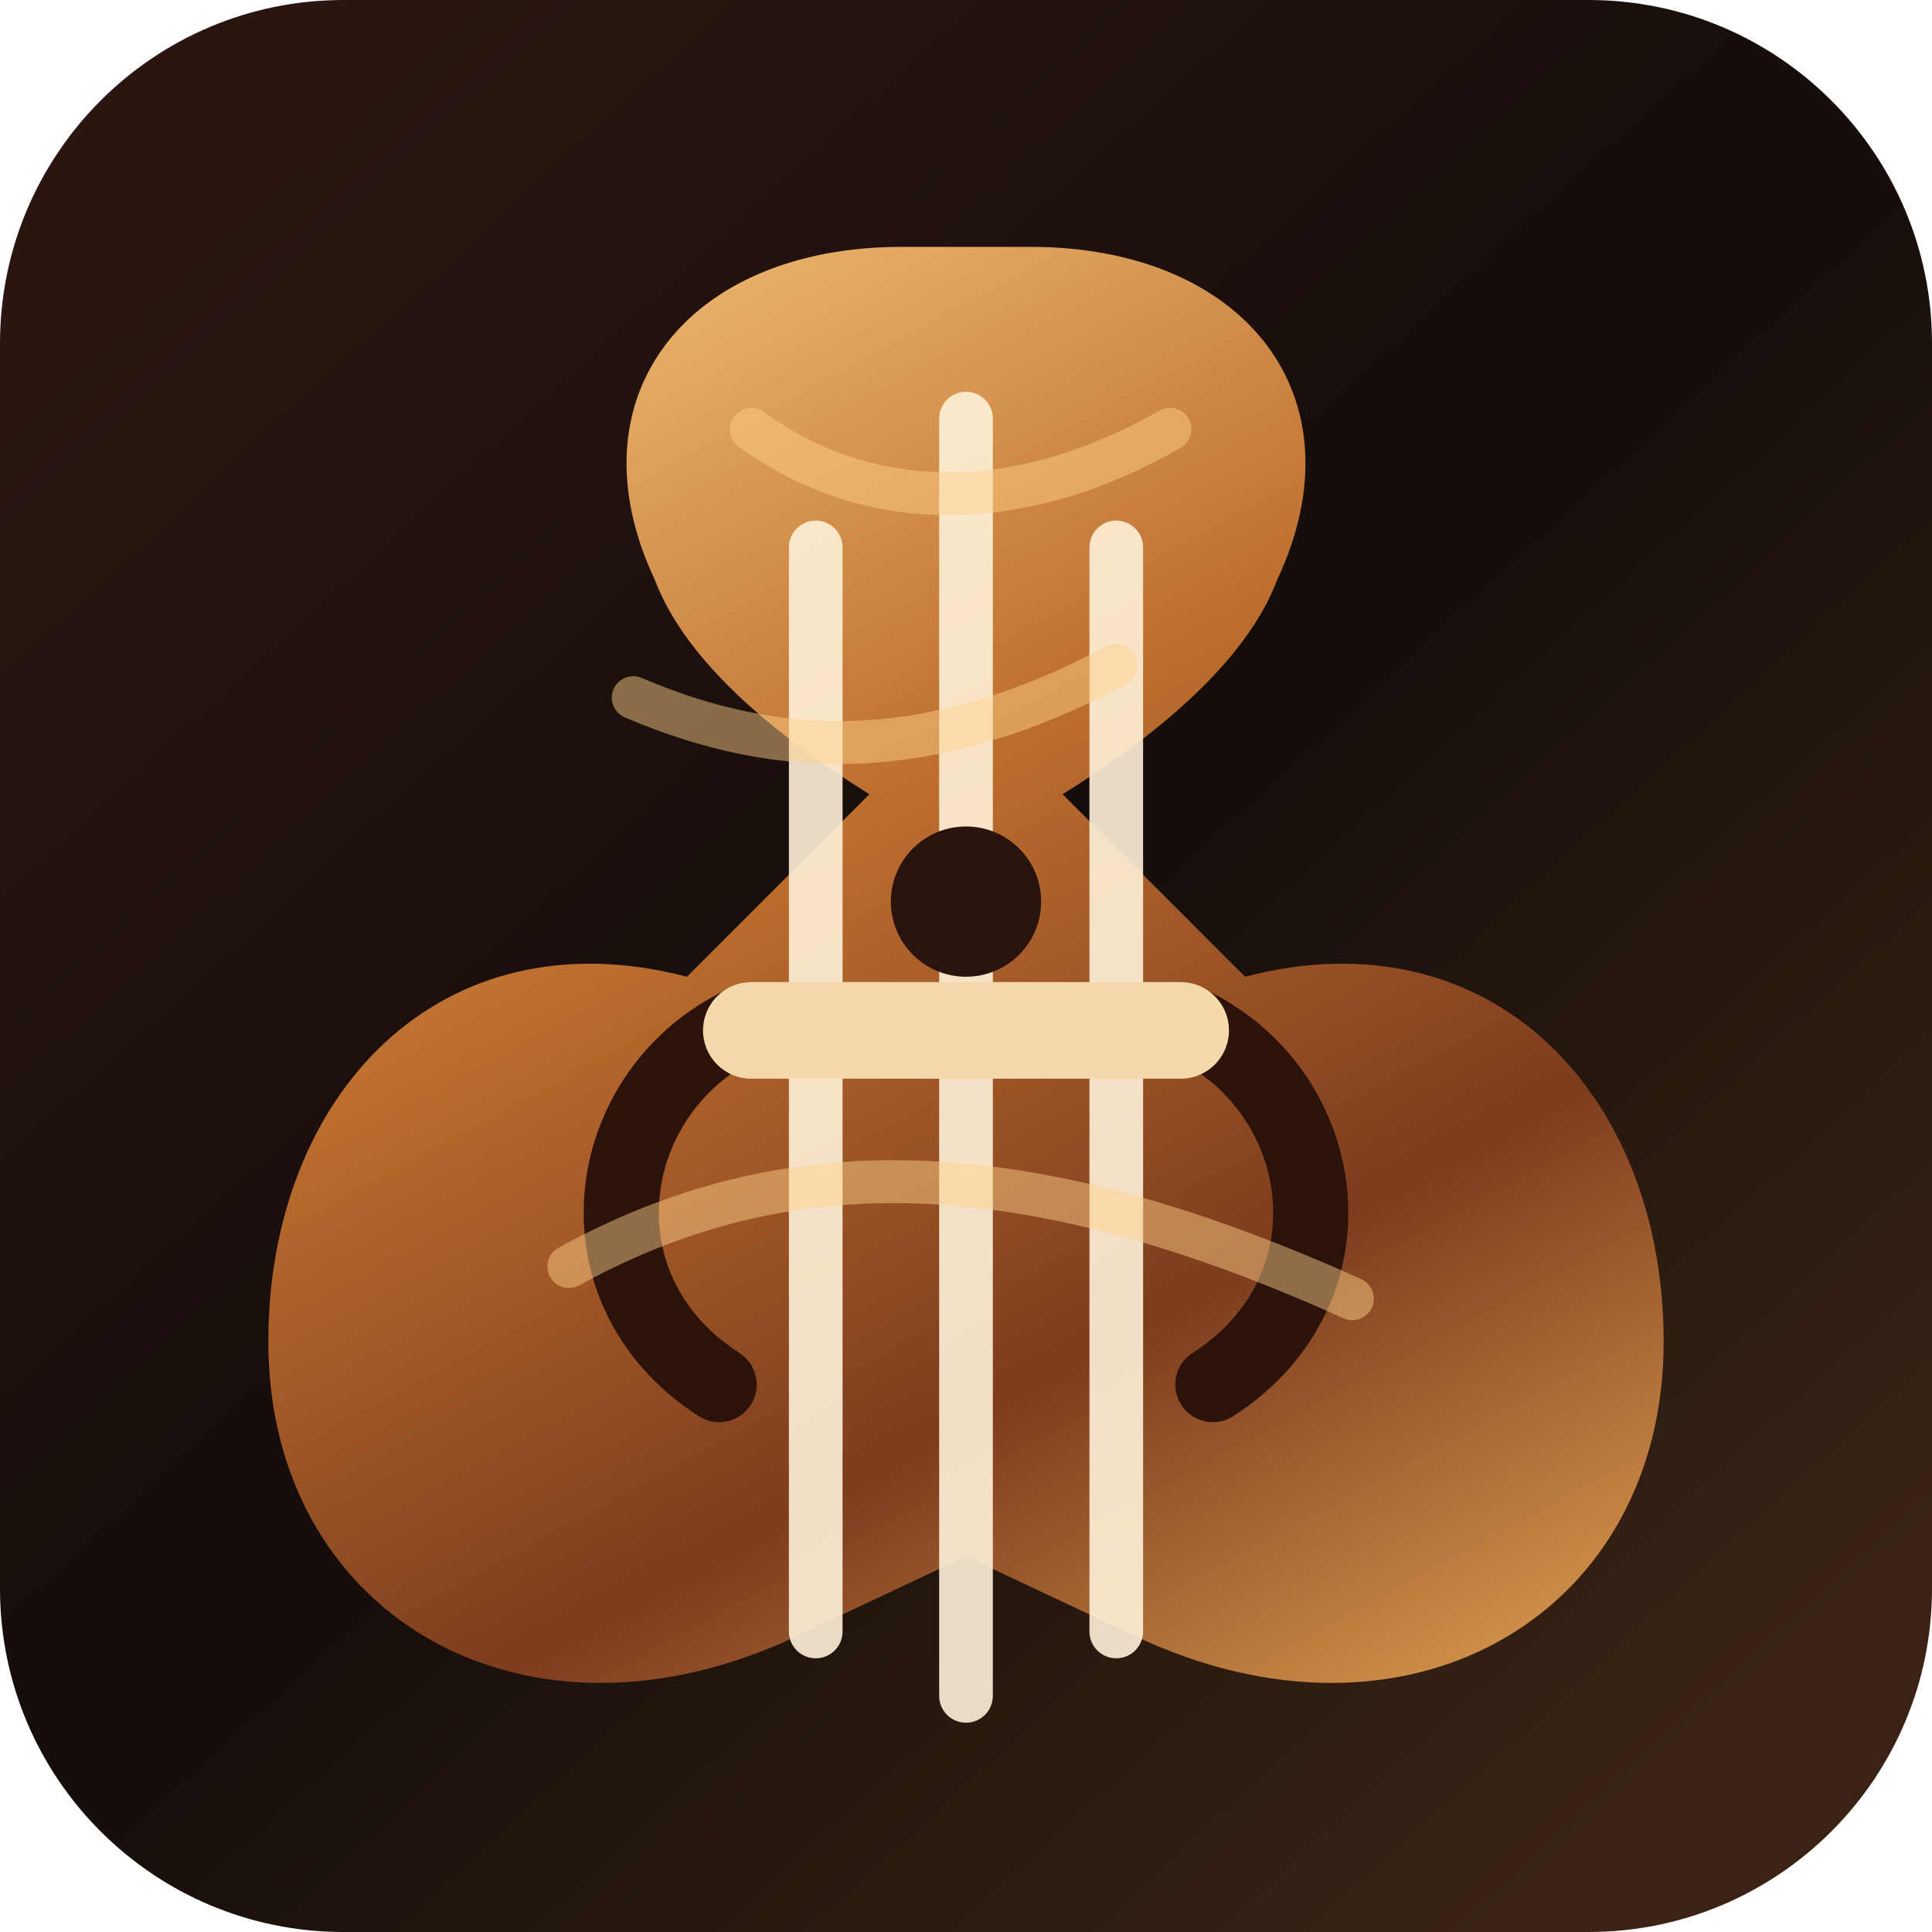
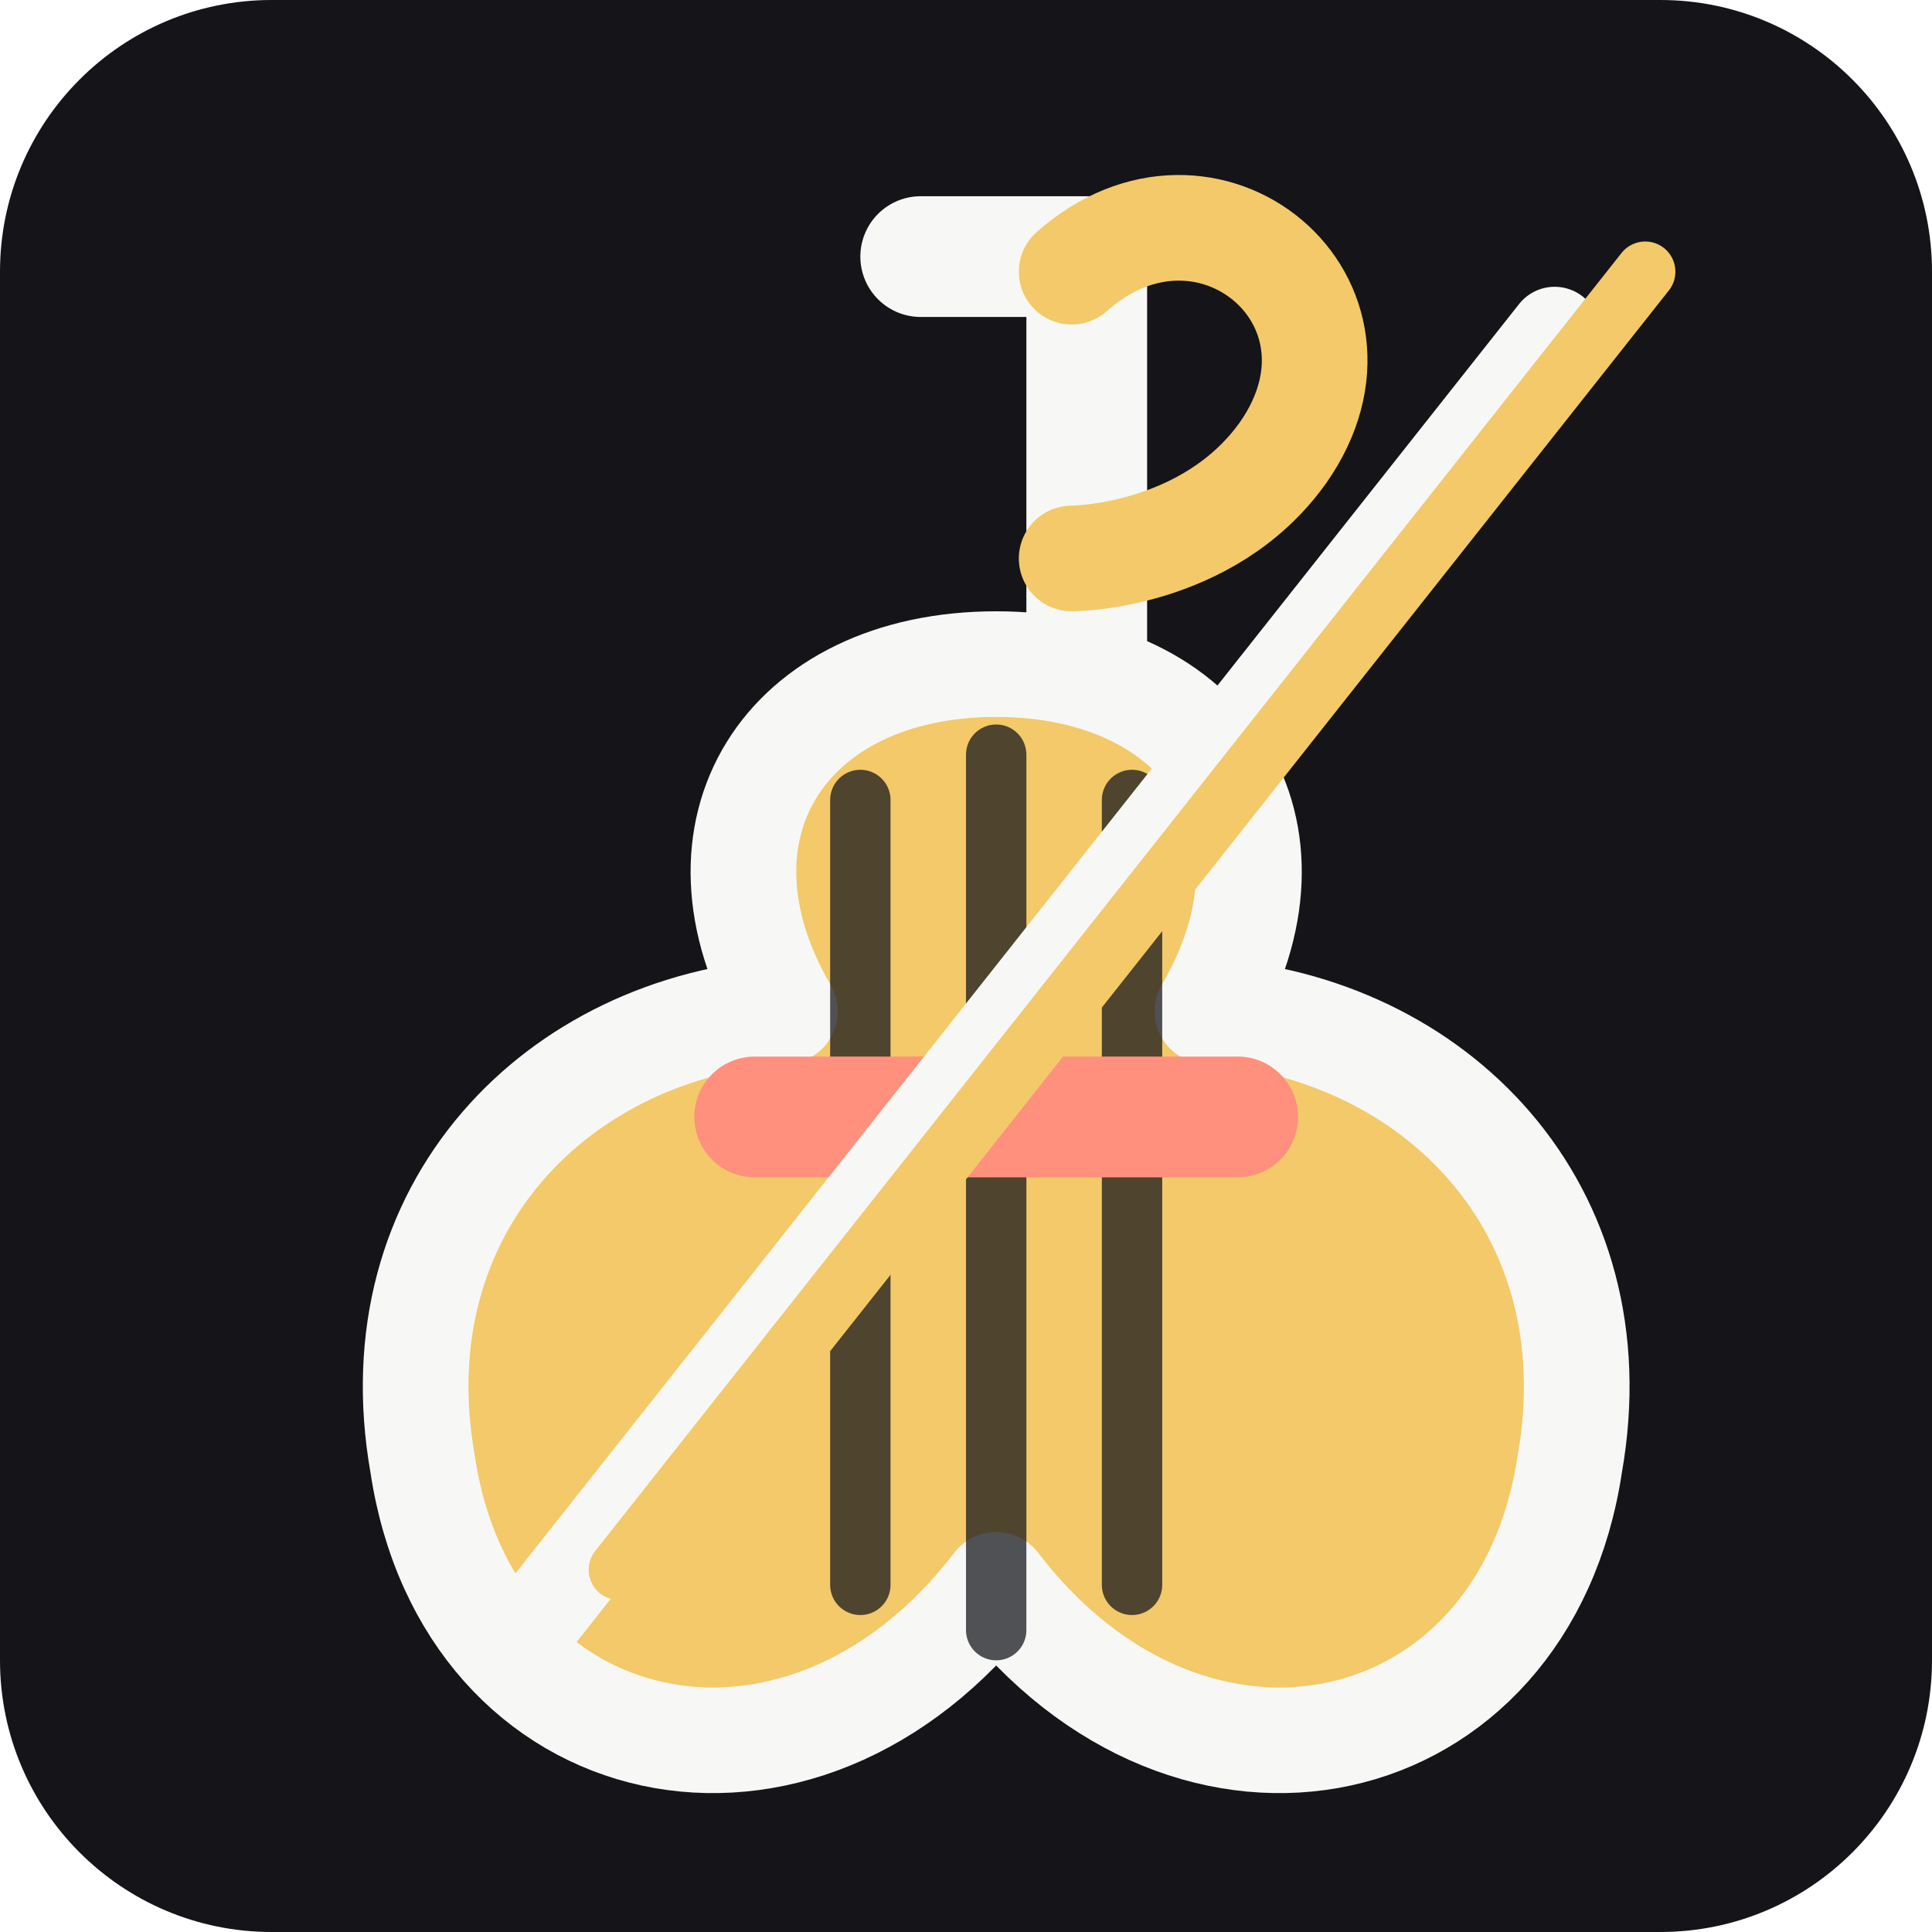
- <svg xmlns="http://www.w3.org/2000/svg" viewBox="0 0 180 180">
-   <defs>
-     <linearGradient id="bg" x1="23" y1="17" x2="157" y2="163" gradientUnits="userSpaceOnUse">
-       <stop stop-color="#2a1510" />
-       <stop offset=".5" stop-color="#140d0a" />
-       <stop offset="1" stop-color="#3a2314" />
-     </linearGradient>
-     <linearGradient id="varnish" x1="51" y1="23" x2="127" y2="163" gradientUnits="userSpaceOnUse">
-       <stop stop-color="#f0bd73" />
-       <stop offset=".38" stop-color="#bd6e2f" />
-       <stop offset=".72" stop-color="#7d3c1d" />
-       <stop offset="1" stop-color="#d3924a" />
-     </linearGradient>
-   </defs>
-   <rect width="180" height="180" rx="32" fill="url(#bg)" />
-   <path d="M96 23c20 0 31 14 23 31-3 8-12 15-20 20l17 17c23-6 39 11 39 34 0 25-23 39-48 28l-17-8-17 8c-25 11-48-3-48-28 0-23 16-40 39-34l17-17c-8-5-17-12-20-20-8-17 3-31 23-31h12Z" fill="url(#varnish)" />
-   <path d="M90 39v119M76 51v101M104 51v101" stroke="#fff1d8" stroke-width="5" stroke-linecap="round" opacity=".9" />
-   <path d="M70 95c-14 6-17 25-3 34M110 95c14 6 17 25 3 34" fill="none" stroke="#2b120b" stroke-width="7" stroke-linecap="round" />
-   <path d="M59 65c14 6 28 6 45-3M53 118c20-11 42-11 73 3M70 40c11 8 25 8 39 0" fill="none" stroke="#ffd189" stroke-width="4" stroke-linecap="round" opacity=".48" />
-   <path d="M70 96h40" stroke="#f6d9aa" stroke-width="9" stroke-linecap="round" />
-   <circle cx="90" cy="84" r="7" fill="#2a130d" />
+ <svg xmlns="http://www.w3.org/2000/svg" viewBox="0 0 128 128" role="img" aria-label="Violin icon">
+   <rect width="128" height="128" rx="18" fill="#141419" />
+   <path d="M61 17h11v32" fill="none" stroke="#f7f8f5" stroke-width="8" stroke-linecap="round" />
+   <path d="M71 18c9-8 21 2 14 12-5 7-14 7-14 7" fill="none" stroke="#f3c969" stroke-width="7" stroke-linecap="round" />
+   <path d="M66 44c14 0 21 11 14 23 15 1 27 13 24 30-3 20-25 25-38 8-13 17-35 12-38-8-3-17 9-29 24-30-7-12 0-23 14-23Z" fill="#f3c969" stroke="#f7f8f5" stroke-width="7" stroke-linejoin="round" />
+   <path d="M66 50v58M57 53v52M75 53v52" stroke="#0f1016" stroke-width="4" stroke-linecap="round" opacity=".72" />
+   <path d="M50 74h32" stroke="#ff907d" stroke-width="8" stroke-linecap="round" />
+   <path d="M103 22 35 108" stroke="#f7f8f5" stroke-width="6" stroke-linecap="round" />
+   <path d="M109 18 41 104" stroke="#f3c969" stroke-width="4" stroke-linecap="round" />
</svg>
